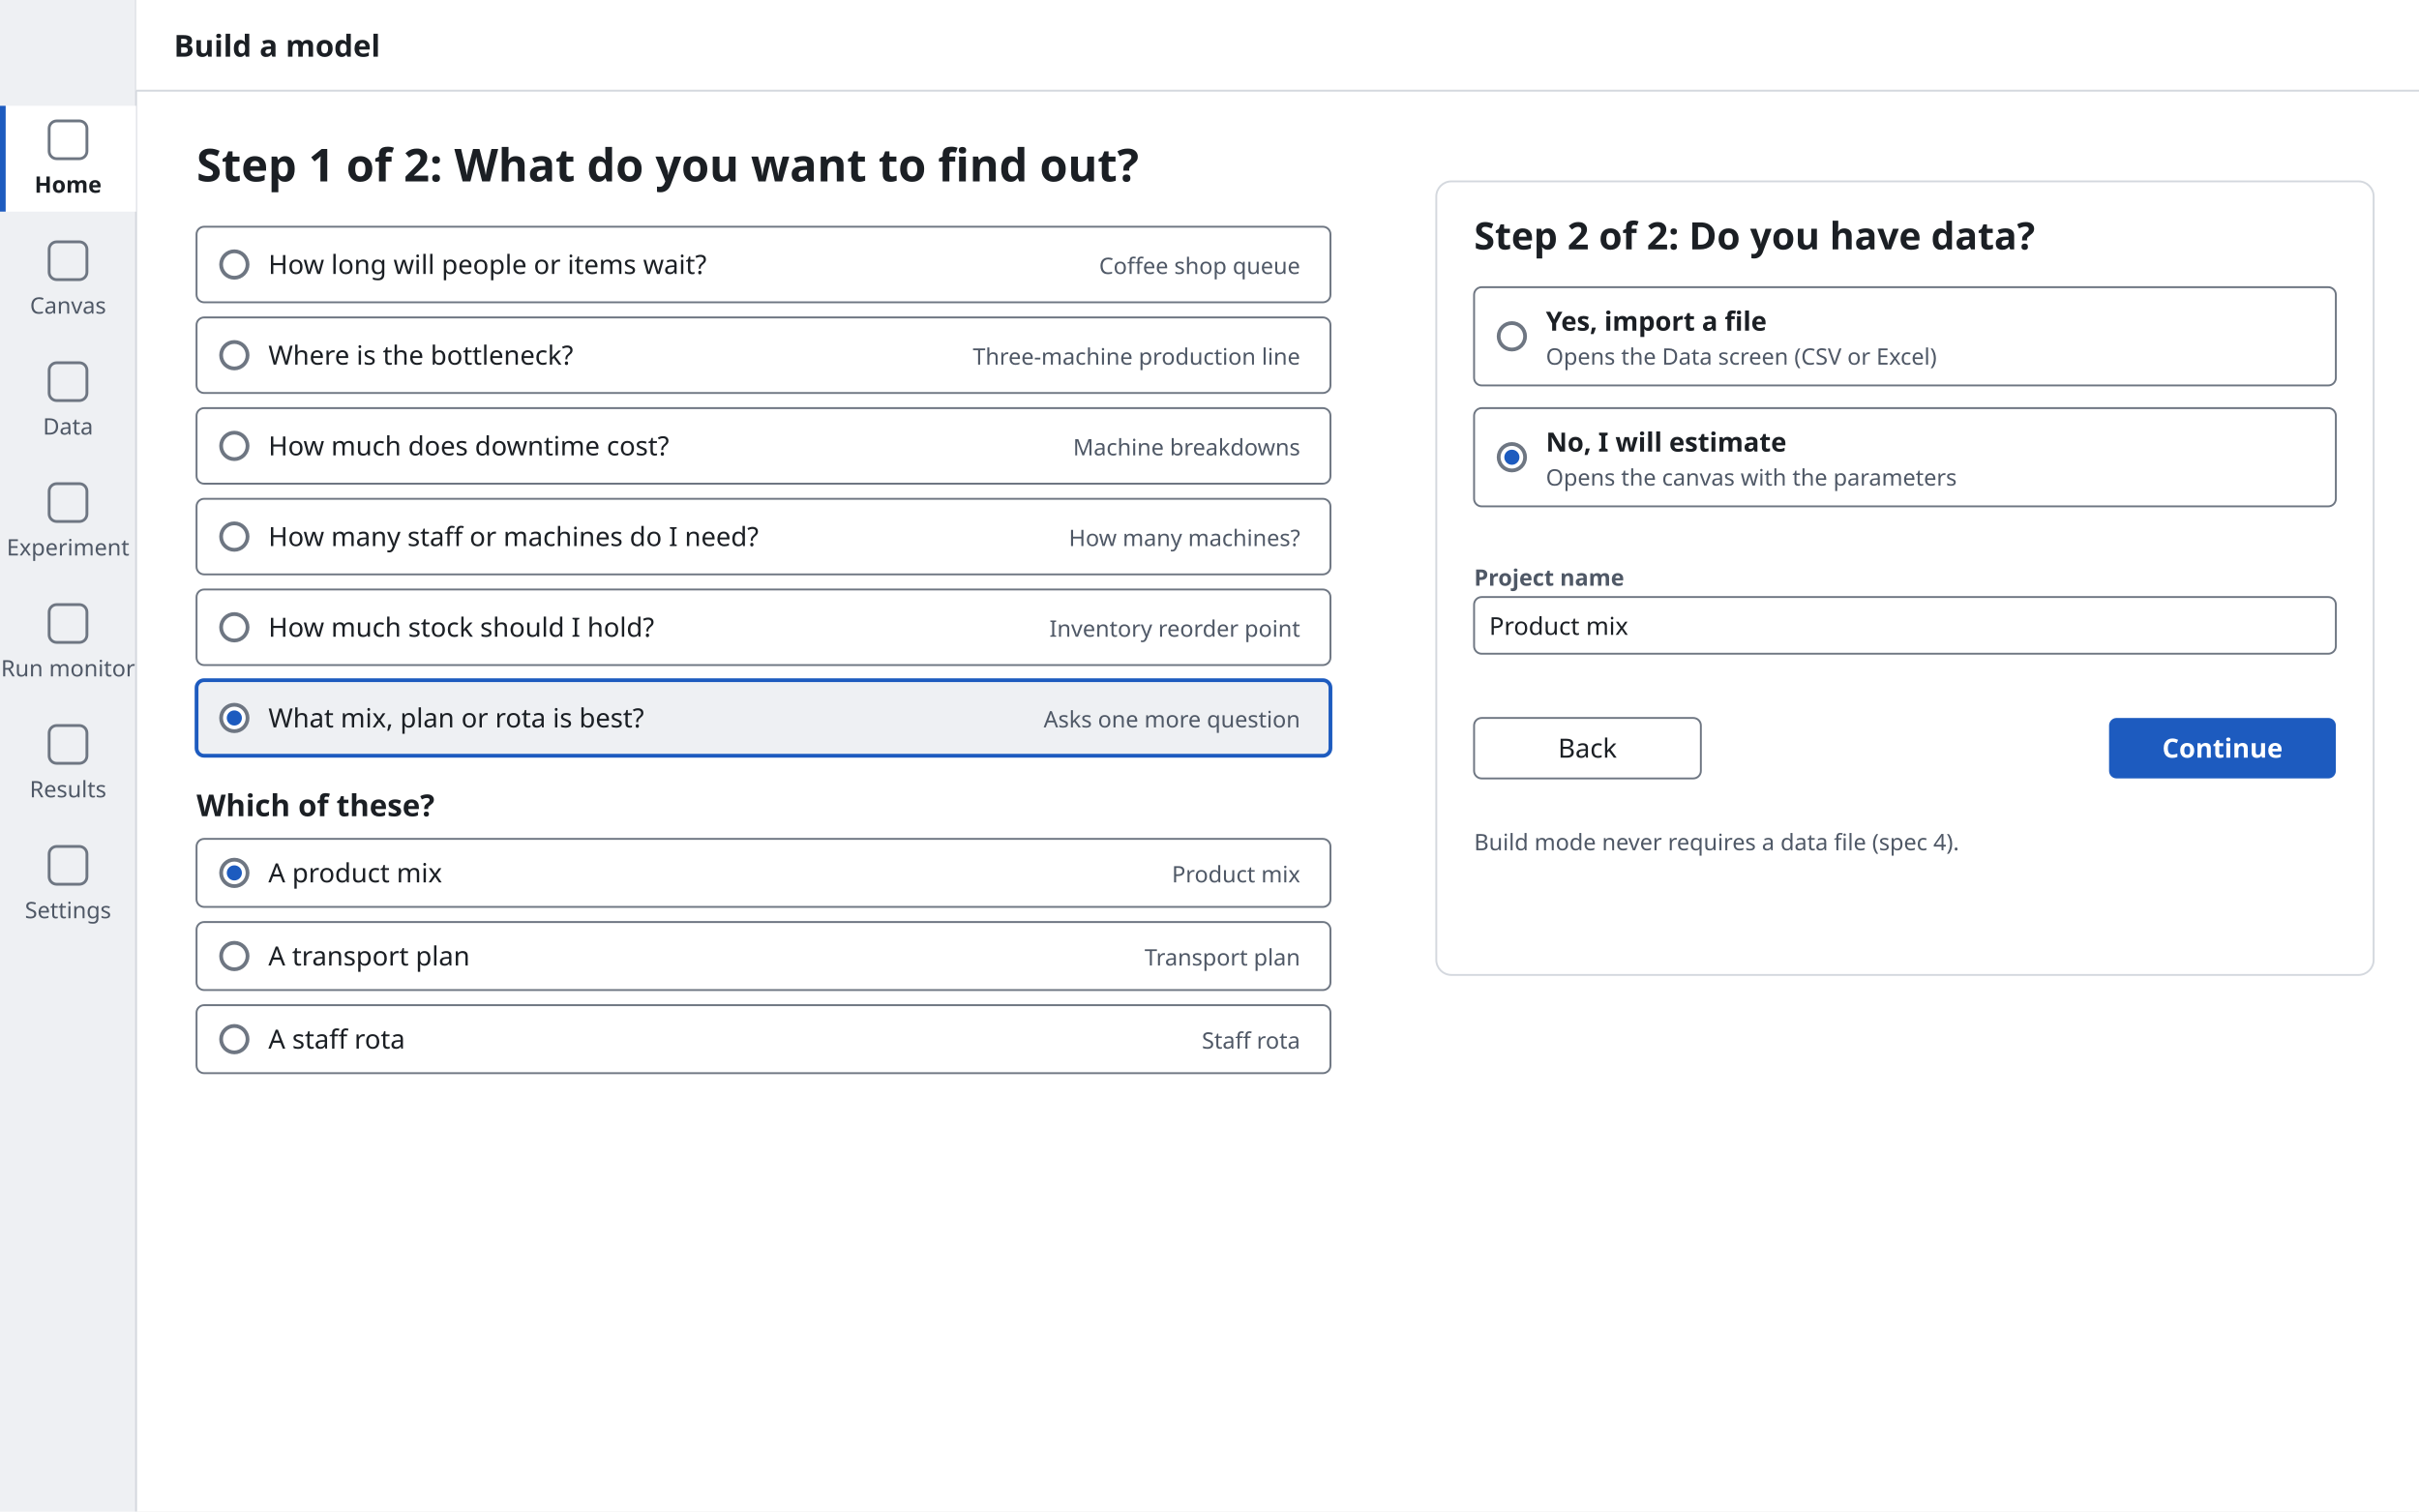
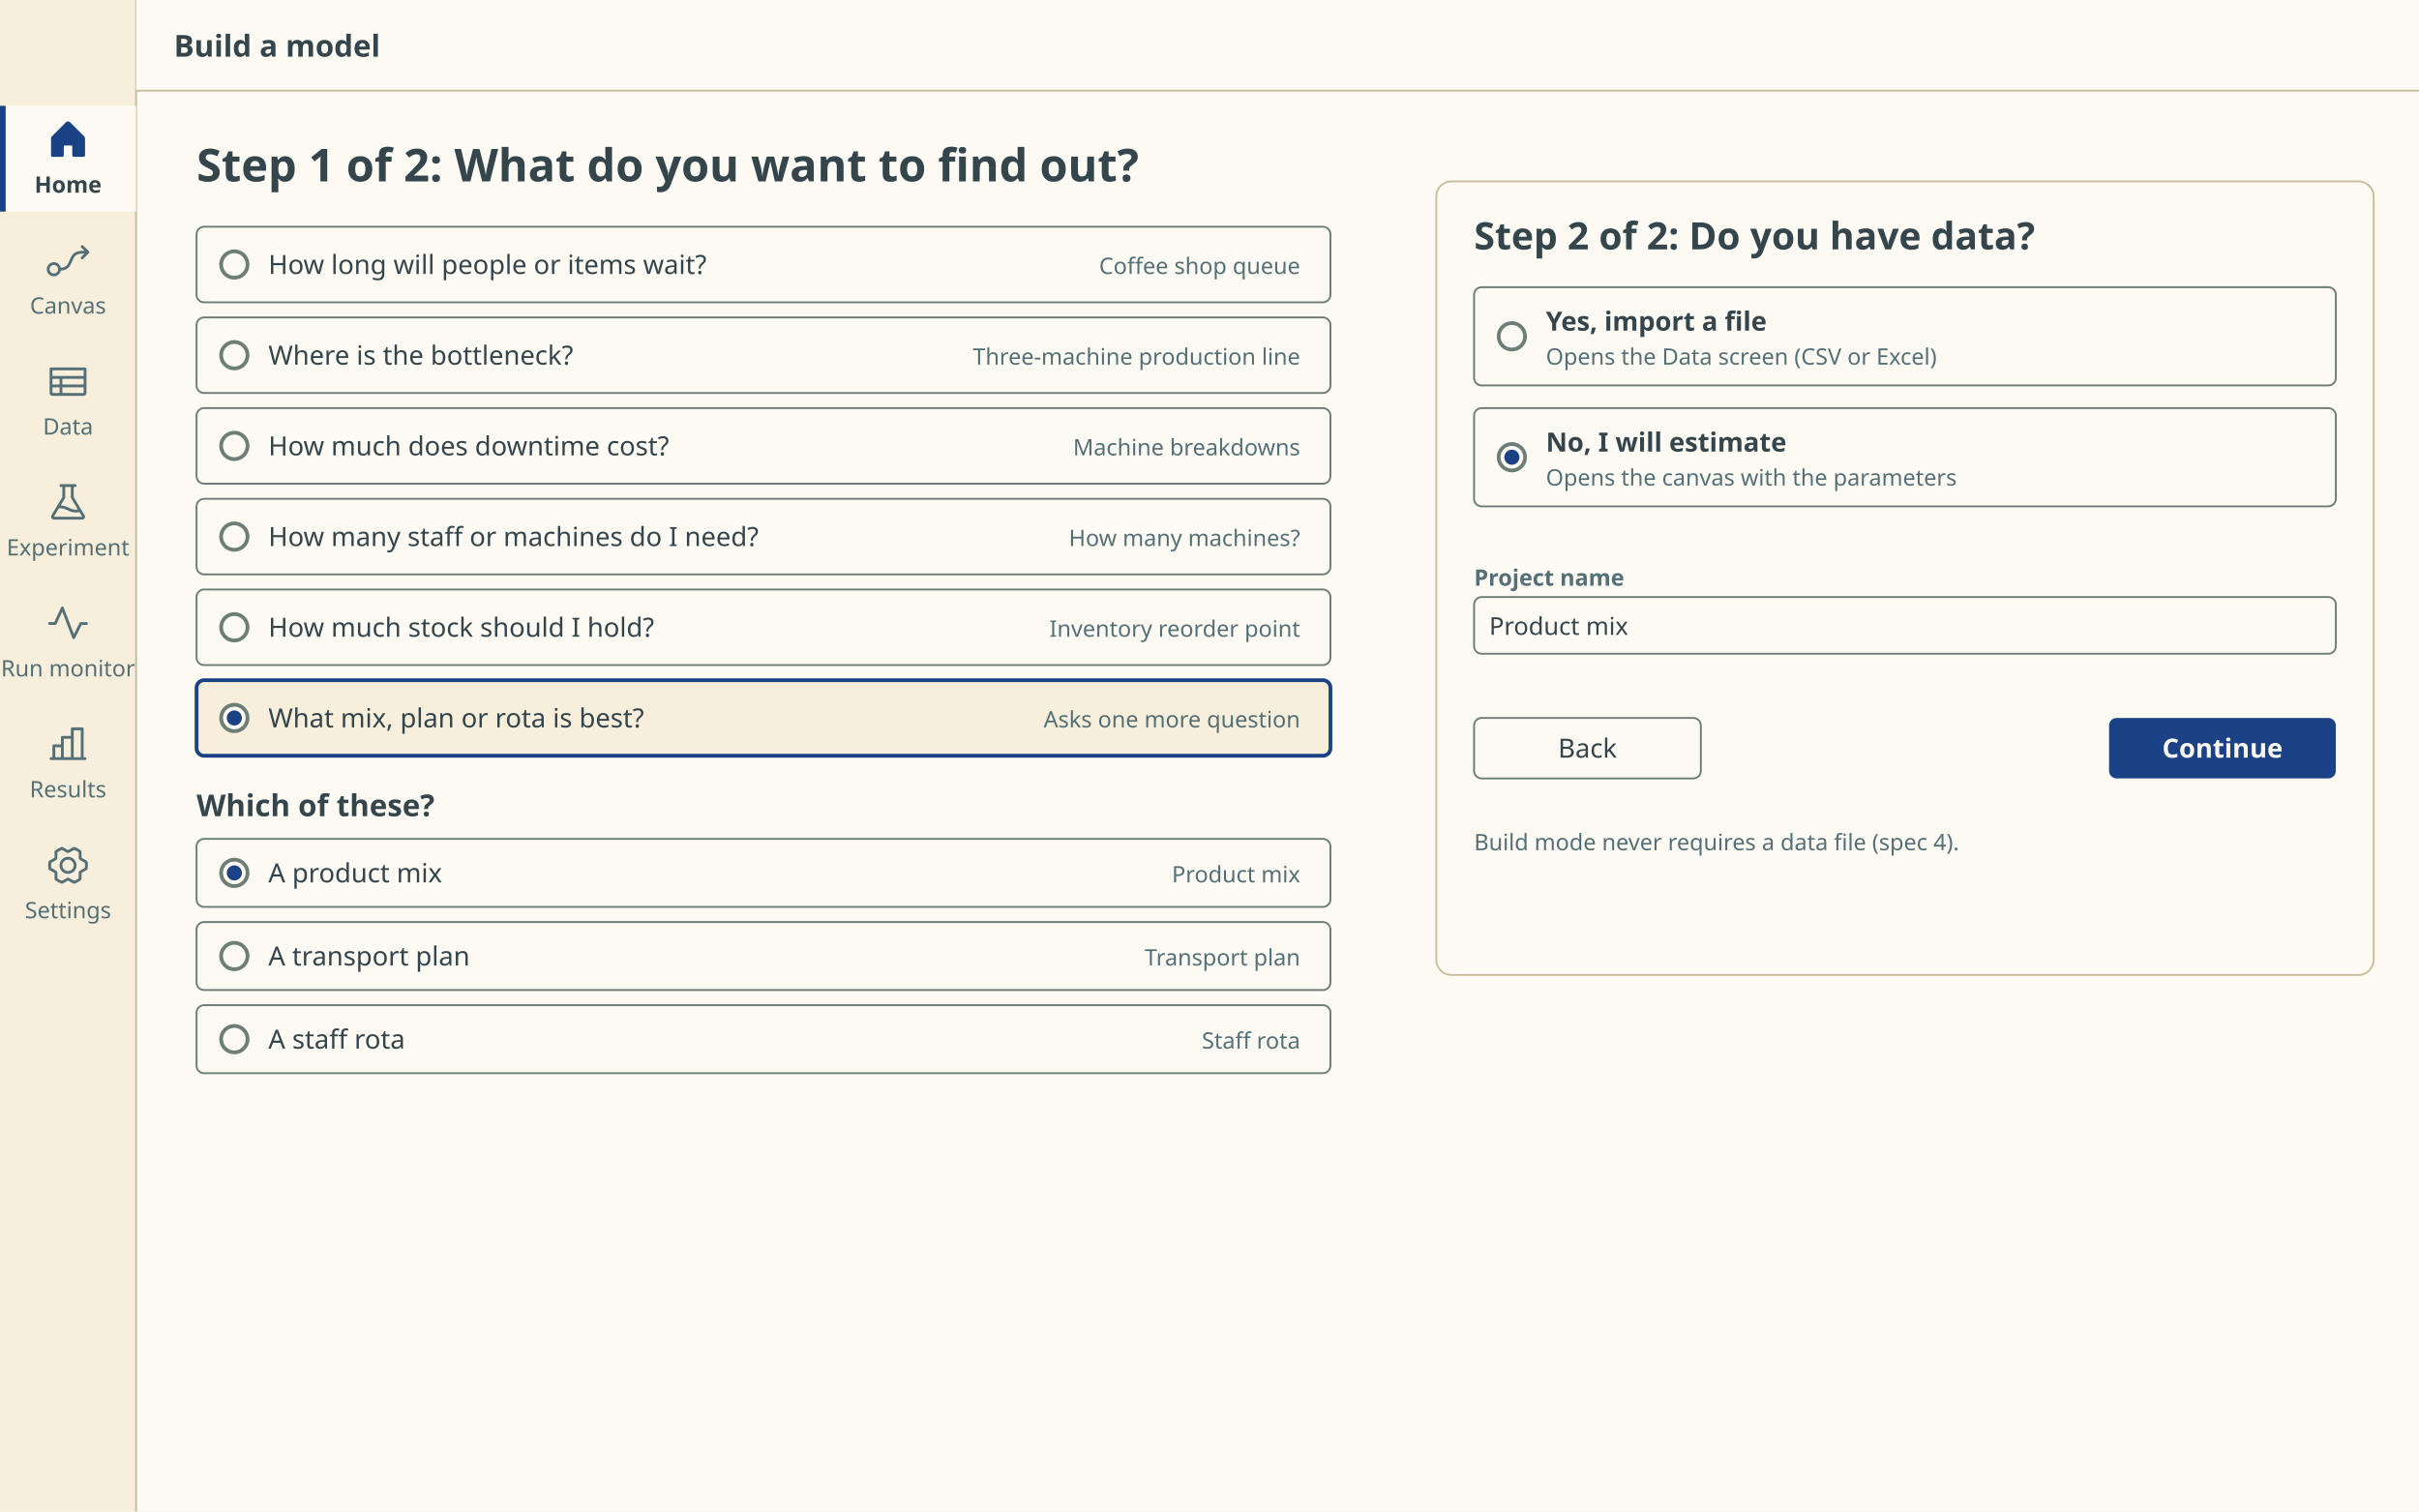
<svg xmlns="http://www.w3.org/2000/svg" width="1280" height="800" viewBox="0 0 1280 800" role="img" aria-labelledby="title desc">
  <defs>
    <marker id="arrow" viewBox="0 0 10 10" refX="9" refY="5" markerWidth="8" markerHeight="8" orient="auto-start-reverse">
-       <path d="M 0 0 L 10 5 L 0 10 z" fill="#5F6773" />
+       <path d="M 0 0 L 10 5 L 0 10 z" fill="#547076" />
    </marker>
    <pattern id="dots" width="16" height="16" patternUnits="userSpaceOnUse">
-       <circle cx="1" cy="1" r="1" fill="#C3C8D0" />
+       <circle cx="1" cy="1" r="1" fill="#BBB49D" />
    </pattern>
  </defs>
-   <rect x="0" y="0" width="1280" height="800" rx="0" fill="#FFFFFF" stroke="none" stroke-width="1" />
-   <rect x="0" y="0" width="72" height="800" rx="0" fill="#EEF0F3" stroke="none" stroke-width="1" />
-   <line x1="72" y1="0" x2="72" y2="800" stroke="#D4D8DE" stroke-width="1" />
-   <rect x="0" y="56" width="72" height="56" rx="0" fill="#FFFFFF" stroke="none" stroke-width="1" />
-   <rect x="0" y="56" width="3" height="56" rx="0" fill="#1D5BBF" stroke="none" stroke-width="1" />
-   <rect x="26" y="64" width="20" height="20" rx="4" fill="none" stroke="#6E7682" stroke-width="1.5" />
-   <text x="36" y="102" font-family="sans-serif" font-size="12" font-weight="600" fill="#1B1F24" text-anchor="middle">Home</text>
-   <rect x="26" y="128" width="20" height="20" rx="4" fill="none" stroke="#6E7682" stroke-width="1.5" />
-   <text x="36" y="166" font-family="sans-serif" font-size="12" font-weight="400" fill="#4F5866" text-anchor="middle">Canvas</text>
-   <rect x="26" y="192" width="20" height="20" rx="4" fill="none" stroke="#6E7682" stroke-width="1.5" />
-   <text x="36" y="230" font-family="sans-serif" font-size="12" font-weight="400" fill="#4F5866" text-anchor="middle">Data</text>
-   <rect x="26" y="256" width="20" height="20" rx="4" fill="none" stroke="#6E7682" stroke-width="1.5" />
-   <text x="36" y="294" font-family="sans-serif" font-size="12" font-weight="400" fill="#4F5866" text-anchor="middle">Experiment</text>
-   <rect x="26" y="320" width="20" height="20" rx="4" fill="none" stroke="#6E7682" stroke-width="1.5" />
-   <text x="36" y="358" font-family="sans-serif" font-size="12" font-weight="400" fill="#4F5866" text-anchor="middle">Run monitor</text>
-   <rect x="26" y="384" width="20" height="20" rx="4" fill="none" stroke="#6E7682" stroke-width="1.5" />
-   <text x="36" y="422" font-family="sans-serif" font-size="12" font-weight="400" fill="#4F5866" text-anchor="middle">Results</text>
-   <rect x="26" y="448" width="20" height="20" rx="4" fill="none" stroke="#6E7682" stroke-width="1.5" />
-   <text x="36" y="486" font-family="sans-serif" font-size="12" font-weight="400" fill="#4F5866" text-anchor="middle">Settings</text>
-   <rect x="72" y="0" width="1208" height="48" rx="0" fill="#FFFFFF" stroke="none" stroke-width="1" />
-   <line x1="72" y1="48" x2="1280" y2="48" stroke="#D4D8DE" stroke-width="1" />
-   <text x="92" y="30" font-family="sans-serif" font-size="16" font-weight="600" fill="#1B1F24" text-anchor="start">Build a model</text>
-   <text x="104" y="96" font-family="sans-serif" font-size="24" font-weight="600" fill="#1B1F24" text-anchor="start">Step 1 of 2: What do you want to find out?</text>
-   <rect x="104" y="120" width="600" height="40" rx="4" fill="#FFFFFF" stroke="#6E7682" stroke-width="1" />
-   <circle cx="124" cy="140" r="7" fill="#FFFFFF" stroke="#6E7682" stroke-width="2" />
-   <text x="142" y="145" font-family="sans-serif" font-size="14" font-weight="400" fill="#1B1F24" text-anchor="start">How long will people or items wait?</text>
-   <text x="688" y="145" font-family="sans-serif" font-size="12" font-weight="400" fill="#4F5866" text-anchor="end">Coffee shop queue</text>
-   <rect x="104" y="168" width="600" height="40" rx="4" fill="#FFFFFF" stroke="#6E7682" stroke-width="1" />
-   <circle cx="124" cy="188" r="7" fill="#FFFFFF" stroke="#6E7682" stroke-width="2" />
-   <text x="142" y="193" font-family="sans-serif" font-size="14" font-weight="400" fill="#1B1F24" text-anchor="start">Where is the bottleneck?</text>
-   <text x="688" y="193" font-family="sans-serif" font-size="12" font-weight="400" fill="#4F5866" text-anchor="end">Three-machine production line</text>
-   <rect x="104" y="216" width="600" height="40" rx="4" fill="#FFFFFF" stroke="#6E7682" stroke-width="1" />
-   <circle cx="124" cy="236" r="7" fill="#FFFFFF" stroke="#6E7682" stroke-width="2" />
-   <text x="142" y="241" font-family="sans-serif" font-size="14" font-weight="400" fill="#1B1F24" text-anchor="start">How much does downtime cost?</text>
-   <text x="688" y="241" font-family="sans-serif" font-size="12" font-weight="400" fill="#4F5866" text-anchor="end">Machine breakdowns</text>
-   <rect x="104" y="264" width="600" height="40" rx="4" fill="#FFFFFF" stroke="#6E7682" stroke-width="1" />
-   <circle cx="124" cy="284" r="7" fill="#FFFFFF" stroke="#6E7682" stroke-width="2" />
-   <text x="142" y="289" font-family="sans-serif" font-size="14" font-weight="400" fill="#1B1F24" text-anchor="start">How many staff or machines do I need?</text>
-   <text x="688" y="289" font-family="sans-serif" font-size="12" font-weight="400" fill="#4F5866" text-anchor="end">How many machines?</text>
-   <rect x="104" y="312" width="600" height="40" rx="4" fill="#FFFFFF" stroke="#6E7682" stroke-width="1" />
-   <circle cx="124" cy="332" r="7" fill="#FFFFFF" stroke="#6E7682" stroke-width="2" />
-   <text x="142" y="337" font-family="sans-serif" font-size="14" font-weight="400" fill="#1B1F24" text-anchor="start">How much stock should I hold?</text>
-   <text x="688" y="337" font-family="sans-serif" font-size="12" font-weight="400" fill="#4F5866" text-anchor="end">Inventory reorder point</text>
-   <rect x="104" y="360" width="600" height="40" rx="4" fill="#EEF0F3" stroke="#1D5BBF" stroke-width="2" />
-   <circle cx="124" cy="380" r="7" fill="#FFFFFF" stroke="#6E7682" stroke-width="2" />
-   <circle cx="124" cy="380" r="4" fill="#1D5BBF" stroke="none" stroke-width="1" />
-   <text x="142" y="385" font-family="sans-serif" font-size="14" font-weight="400" fill="#1B1F24" text-anchor="start">What mix, plan or rota is best?</text>
-   <text x="688" y="385" font-family="sans-serif" font-size="12" font-weight="400" fill="#4F5866" text-anchor="end">Asks one more question</text>
-   <text x="104" y="432" font-family="sans-serif" font-size="16" font-weight="600" fill="#1B1F24" text-anchor="start">Which of these?</text>
-   <rect x="104" y="444" width="600" height="36" rx="4" fill="#FFFFFF" stroke="#6E7682" stroke-width="1" />
-   <circle cx="124" cy="462" r="7" fill="#FFFFFF" stroke="#6E7682" stroke-width="2" />
-   <circle cx="124" cy="462" r="4" fill="#1D5BBF" stroke="none" stroke-width="1" />
-   <text x="142" y="467" font-family="sans-serif" font-size="14" font-weight="400" fill="#1B1F24" text-anchor="start">A product mix</text>
-   <text x="688" y="467" font-family="sans-serif" font-size="12" font-weight="400" fill="#4F5866" text-anchor="end">Product mix</text>
-   <rect x="104" y="488" width="600" height="36" rx="4" fill="#FFFFFF" stroke="#6E7682" stroke-width="1" />
-   <circle cx="124" cy="506" r="7" fill="#FFFFFF" stroke="#6E7682" stroke-width="2" />
-   <text x="142" y="511" font-family="sans-serif" font-size="14" font-weight="400" fill="#1B1F24" text-anchor="start">A transport plan</text>
-   <text x="688" y="511" font-family="sans-serif" font-size="12" font-weight="400" fill="#4F5866" text-anchor="end">Transport plan</text>
-   <rect x="104" y="532" width="600" height="36" rx="4" fill="#FFFFFF" stroke="#6E7682" stroke-width="1" />
-   <circle cx="124" cy="550" r="7" fill="#FFFFFF" stroke="#6E7682" stroke-width="2" />
-   <text x="142" y="555" font-family="sans-serif" font-size="14" font-weight="400" fill="#1B1F24" text-anchor="start">A staff rota</text>
-   <text x="688" y="555" font-family="sans-serif" font-size="12" font-weight="400" fill="#4F5866" text-anchor="end">Staff rota</text>
-   <rect x="760" y="96" width="496" height="420" rx="8" fill="#FFFFFF" stroke="#D4D8DE" stroke-width="1" />
-   <text x="780" y="132" font-family="sans-serif" font-size="20" font-weight="600" fill="#1B1F24" text-anchor="start">Step 2 of 2: Do you have data?</text>
-   <rect x="780" y="152" width="456" height="52" rx="4" fill="#FFFFFF" stroke="#6E7682" stroke-width="1" />
-   <circle cx="800" cy="178" r="7" fill="#FFFFFF" stroke="#6E7682" stroke-width="2" />
-   <text x="818" y="175" font-family="sans-serif" font-size="14" font-weight="600" fill="#1B1F24" text-anchor="start">Yes, import a file</text>
-   <text x="818" y="193" font-family="sans-serif" font-size="12" font-weight="400" fill="#4F5866" text-anchor="start">Opens the Data screen (CSV or Excel)</text>
-   <rect x="780" y="216" width="456" height="52" rx="4" fill="#FFFFFF" stroke="#6E7682" stroke-width="1" />
-   <circle cx="800" cy="242" r="7" fill="#FFFFFF" stroke="#6E7682" stroke-width="2" />
-   <circle cx="800" cy="242" r="4" fill="#1D5BBF" stroke="none" stroke-width="1" />
-   <text x="818" y="239" font-family="sans-serif" font-size="14" font-weight="600" fill="#1B1F24" text-anchor="start">No, I will estimate</text>
-   <text x="818" y="257" font-family="sans-serif" font-size="12" font-weight="400" fill="#4F5866" text-anchor="start">Opens the canvas with the parameters</text>
-   <text x="780" y="310" font-family="sans-serif" font-size="12" font-weight="600" fill="#4F5866" text-anchor="start">Project name</text>
-   <rect x="780" y="316" width="456" height="30" rx="4" fill="#FFFFFF" stroke="#6E7682" stroke-width="1" />
-   <text x="788" y="336" font-family="sans-serif" font-size="13" font-weight="400" fill="#1B1F24" text-anchor="start">Product mix</text>
-   <rect x="780" y="380" width="120" height="32" rx="4" fill="#FFFFFF" stroke="#6E7682" stroke-width="1" />
-   <text x="840.0" y="401.0" font-family="sans-serif" font-size="14" font-weight="400" fill="#1B1F24" text-anchor="middle">Back</text>
-   <rect x="1116" y="380" width="120" height="32" rx="4" fill="#1D5BBF" stroke="none" stroke-width="1" />
-   <text x="1176.0" y="401.0" font-family="sans-serif" font-size="14" font-weight="600" fill="#FFFFFF" text-anchor="middle">Continue</text>
-   <text x="780" y="450" font-family="sans-serif" font-size="12" font-weight="400" fill="#4F5866" text-anchor="start">Build mode never requires a data file (spec 4).</text>
+   <rect x="0" y="0" width="1280" height="800" rx="0" fill="#FDFAF4" stroke="none" stroke-width="1" />
+   <rect x="0" y="0" width="72" height="800" rx="0" fill="#F7EEDC" stroke="none" stroke-width="1" />
+   <line x1="72" y1="0" x2="72" y2="800" stroke="#CABD9E" stroke-width="1" />
+   <rect x="0" y="56" width="72" height="56" rx="0" fill="#FDFAF4" stroke="none" stroke-width="1" />
+   <rect x="0" y="56" width="3" height="56" rx="0" fill="#1C4286" stroke="none" stroke-width="1" />
+   <svg x="24" y="62" width="24" height="24" viewBox="0 0 256 256" aria-hidden="true">
+     <g fill="#1C4286">
+       <path d="M224,120v96a8,8,0,0,1-8,8H160a8,8,0,0,1-8-8V164a4,4,0,0,0-4-4H108a4,4,0,0,0-4,4v52a8,8,0,0,1-8,8H40a8,8,0,0,1-8-8V120a16,16,0,0,1,4.69-11.31l80-80a16,16,0,0,1,22.62,0l80,80A16,16,0,0,1,224,120Z" />
+     </g>
+   </svg>
+   <text x="36" y="102" font-family="sans-serif" font-size="12" font-weight="600" fill="#34454C" text-anchor="middle">Home</text>
+   <svg x="24" y="126" width="24" height="24" viewBox="0 0 256 256" aria-hidden="true">
+     <g fill="#547076">
+       <path d="M245.66,74.34l-32-32a8,8,0,0,0-11.32,11.32L220.69,72H208c-49.33,0-61.05,28.12-71.38,52.92-9.38,22.51-16.92,40.59-49.48,42.84a40,40,0,1,0,.1,16c43.26-2.65,54.34-29.15,64.14-52.69C161.41,107,169.33,88,208,88h12.69l-18.35,18.34a8,8,0,0,0,11.32,11.32l32-32A8,8,0,0,0,245.66,74.34ZM48,200a24,24,0,1,1,24-24A24,24,0,0,1,48,200Z" />
+     </g>
+   </svg>
+   <text x="36" y="166" font-family="sans-serif" font-size="12" font-weight="400" fill="#547076" text-anchor="middle">Canvas</text>
+   <svg x="24" y="190" width="24" height="24" viewBox="0 0 256 256" aria-hidden="true">
+     <g fill="#547076">
+       <path d="M224,48H32a8,8,0,0,0-8,8V192a16,16,0,0,0,16,16H216a16,16,0,0,0,16-16V56A8,8,0,0,0,224,48ZM40,112H80v32H40Zm56,0H216v32H96ZM216,64V96H40V64ZM40,160H80v32H40Zm176,32H96V160H216v32Z" />
+     </g>
+   </svg>
+   <text x="36" y="230" font-family="sans-serif" font-size="12" font-weight="400" fill="#547076" text-anchor="middle">Data</text>
+   <svg x="24" y="254" width="24" height="24" viewBox="0 0 256 256" aria-hidden="true">
+     <g fill="#547076">
+       <path d="M221.69,199.77,160,96.92V40h8a8,8,0,0,0,0-16H88a8,8,0,0,0,0,16h8V96.92L34.31,199.77A16,16,0,0,0,48,224H208a16,16,0,0,0,13.72-24.23ZM110.86,103.25A7.93,7.93,0,0,0,112,99.14V40h32V99.14a7.93,7.93,0,0,0,1.14,4.11L183.36,167c-12,2.37-29.07,1.37-51.75-10.11-15.91-8.05-31.05-12.32-45.22-12.81ZM48,208l28.54-47.58c14.25-1.74,30.31,1.85,47.82,10.72,19,9.61,35,12.88,48,12.88a69.89,69.89,0,0,0,19.55-2.7L208,208Z" />
+     </g>
+   </svg>
+   <text x="36" y="294" font-family="sans-serif" font-size="12" font-weight="400" fill="#547076" text-anchor="middle">Experiment</text>
+   <svg x="24" y="318" width="24" height="24" viewBox="0 0 256 256" aria-hidden="true">
+     <g fill="#547076">
+       <path d="M240,128a8,8,0,0,1-8,8H204.94l-37.78,75.58A8,8,0,0,1,160,216h-.4a8,8,0,0,1-7.08-5.14L95.35,60.76,63.28,131.31A8,8,0,0,1,56,136H24a8,8,0,0,1,0-16H50.85L88.72,36.69a8,8,0,0,1,14.76.46l57.51,151,31.85-63.71A8,8,0,0,1,200,120h32A8,8,0,0,1,240,128Z" />
+     </g>
+   </svg>
+   <text x="36" y="358" font-family="sans-serif" font-size="12" font-weight="400" fill="#547076" text-anchor="middle">Run monitor</text>
+   <svg x="24" y="382" width="24" height="24" viewBox="0 0 256 256" aria-hidden="true">
+     <g fill="#547076">
+       <path d="M224,200h-8V40a8,8,0,0,0-8-8H152a8,8,0,0,0-8,8V80H96a8,8,0,0,0-8,8v40H48a8,8,0,0,0-8,8v64H32a8,8,0,0,0,0,16H224a8,8,0,0,0,0-16ZM160,48h40V200H160ZM104,96h40V200H104ZM56,144H88v56H56Z" />
+     </g>
+   </svg>
+   <text x="36" y="422" font-family="sans-serif" font-size="12" font-weight="400" fill="#547076" text-anchor="middle">Results</text>
+   <svg x="24" y="446" width="24" height="24" viewBox="0 0 256 256" aria-hidden="true">
+     <g fill="#547076">
+       <path d="M128,80a48,48,0,1,0,48,48A48.05,48.05,0,0,0,128,80Zm0,80a32,32,0,1,1,32-32A32,32,0,0,1,128,160Zm109.94-52.79a8,8,0,0,0-3.89-5.4l-29.83-17-.12-33.62a8,8,0,0,0-2.83-6.08,111.91,111.91,0,0,0-36.72-20.67,8,8,0,0,0-6.46.59L128,41.85,97.88,25a8,8,0,0,0-6.47-.6A112.1,112.1,0,0,0,54.73,45.15a8,8,0,0,0-2.83,6.07l-.15,33.65-29.83,17a8,8,0,0,0-3.89,5.4,106.47,106.47,0,0,0,0,41.56,8,8,0,0,0,3.89,5.4l29.83,17,.12,33.62a8,8,0,0,0,2.83,6.08,111.91,111.91,0,0,0,36.72,20.67,8,8,0,0,0,6.46-.59L128,214.15,158.12,231a7.91,7.91,0,0,0,3.9,1,8.09,8.09,0,0,0,2.57-.42,112.1,112.1,0,0,0,36.68-20.73,8,8,0,0,0,2.83-6.07l.15-33.65,29.83-17a8,8,0,0,0,3.89-5.4A106.47,106.47,0,0,0,237.94,107.21Zm-15,34.91-28.57,16.25a8,8,0,0,0-3,3c-.58,1-1.19,2.06-1.81,3.06a7.94,7.94,0,0,0-1.22,4.21l-.15,32.25a95.89,95.89,0,0,1-25.37,14.3L134,199.13a8,8,0,0,0-3.91-1h-.19c-1.21,0-2.43,0-3.64,0a8.08,8.08,0,0,0-4.1,1l-28.84,16.1A96,96,0,0,1,67.88,201l-.11-32.2a8,8,0,0,0-1.22-4.22c-.62-1-1.23-2-1.8-3.06a8.09,8.09,0,0,0-3-3.06l-28.6-16.29a90.49,90.49,0,0,1,0-28.26L61.67,97.63a8,8,0,0,0,3-3c.58-1,1.19-2.06,1.81-3.06a7.94,7.94,0,0,0,1.22-4.21l.15-32.25a95.89,95.89,0,0,1,25.37-14.3L122,56.87a8,8,0,0,0,4.1,1c1.21,0,2.43,0,3.64,0a8.08,8.08,0,0,0,4.1-1l28.84-16.1A96,96,0,0,1,188.12,55l.11,32.2a8,8,0,0,0,1.22,4.22c.62,1,1.23,2,1.8,3.06a8.09,8.09,0,0,0,3,3.06l28.6,16.29A90.49,90.49,0,0,1,222.9,142.12Z" />
+     </g>
+   </svg>
+   <text x="36" y="486" font-family="sans-serif" font-size="12" font-weight="400" fill="#547076" text-anchor="middle">Settings</text>
+   <rect x="72" y="0" width="1208" height="48" rx="0" fill="#FDFAF4" stroke="none" stroke-width="1" />
+   <line x1="72" y1="48" x2="1280" y2="48" stroke="#CABD9E" stroke-width="1" />
+   <text x="92" y="30" font-family="sans-serif" font-size="16" font-weight="600" fill="#34454C" text-anchor="start">Build a model</text>
+   <text x="104" y="96" font-family="sans-serif" font-size="24" font-weight="600" fill="#34454C" text-anchor="start">Step 1 of 2: What do you want to find out?</text>
+   <rect x="104" y="120" width="600" height="40" rx="4" fill="#FDFAF4" stroke="#6D7E77" stroke-width="1" />
+   <circle cx="124" cy="140" r="7" fill="#FDFAF4" stroke="#6D7E77" stroke-width="2" />
+   <text x="142" y="145" font-family="sans-serif" font-size="14" font-weight="400" fill="#34454C" text-anchor="start">How long will people or items wait?</text>
+   <text x="688" y="145" font-family="sans-serif" font-size="12" font-weight="400" fill="#547076" text-anchor="end">Coffee shop queue</text>
+   <rect x="104" y="168" width="600" height="40" rx="4" fill="#FDFAF4" stroke="#6D7E77" stroke-width="1" />
+   <circle cx="124" cy="188" r="7" fill="#FDFAF4" stroke="#6D7E77" stroke-width="2" />
+   <text x="142" y="193" font-family="sans-serif" font-size="14" font-weight="400" fill="#34454C" text-anchor="start">Where is the bottleneck?</text>
+   <text x="688" y="193" font-family="sans-serif" font-size="12" font-weight="400" fill="#547076" text-anchor="end">Three-machine production line</text>
+   <rect x="104" y="216" width="600" height="40" rx="4" fill="#FDFAF4" stroke="#6D7E77" stroke-width="1" />
+   <circle cx="124" cy="236" r="7" fill="#FDFAF4" stroke="#6D7E77" stroke-width="2" />
+   <text x="142" y="241" font-family="sans-serif" font-size="14" font-weight="400" fill="#34454C" text-anchor="start">How much does downtime cost?</text>
+   <text x="688" y="241" font-family="sans-serif" font-size="12" font-weight="400" fill="#547076" text-anchor="end">Machine breakdowns</text>
+   <rect x="104" y="264" width="600" height="40" rx="4" fill="#FDFAF4" stroke="#6D7E77" stroke-width="1" />
+   <circle cx="124" cy="284" r="7" fill="#FDFAF4" stroke="#6D7E77" stroke-width="2" />
+   <text x="142" y="289" font-family="sans-serif" font-size="14" font-weight="400" fill="#34454C" text-anchor="start">How many staff or machines do I need?</text>
+   <text x="688" y="289" font-family="sans-serif" font-size="12" font-weight="400" fill="#547076" text-anchor="end">How many machines?</text>
+   <rect x="104" y="312" width="600" height="40" rx="4" fill="#FDFAF4" stroke="#6D7E77" stroke-width="1" />
+   <circle cx="124" cy="332" r="7" fill="#FDFAF4" stroke="#6D7E77" stroke-width="2" />
+   <text x="142" y="337" font-family="sans-serif" font-size="14" font-weight="400" fill="#34454C" text-anchor="start">How much stock should I hold?</text>
+   <text x="688" y="337" font-family="sans-serif" font-size="12" font-weight="400" fill="#547076" text-anchor="end">Inventory reorder point</text>
+   <rect x="104" y="360" width="600" height="40" rx="4" fill="#F7EEDC" stroke="#1C4286" stroke-width="2" />
+   <circle cx="124" cy="380" r="7" fill="#FDFAF4" stroke="#6D7E77" stroke-width="2" />
+   <circle cx="124" cy="380" r="4" fill="#1C4286" stroke="none" stroke-width="1" />
+   <text x="142" y="385" font-family="sans-serif" font-size="14" font-weight="400" fill="#34454C" text-anchor="start">What mix, plan or rota is best?</text>
+   <text x="688" y="385" font-family="sans-serif" font-size="12" font-weight="400" fill="#547076" text-anchor="end">Asks one more question</text>
+   <text x="104" y="432" font-family="sans-serif" font-size="16" font-weight="600" fill="#34454C" text-anchor="start">Which of these?</text>
+   <rect x="104" y="444" width="600" height="36" rx="4" fill="#FDFAF4" stroke="#6D7E77" stroke-width="1" />
+   <circle cx="124" cy="462" r="7" fill="#FDFAF4" stroke="#6D7E77" stroke-width="2" />
+   <circle cx="124" cy="462" r="4" fill="#1C4286" stroke="none" stroke-width="1" />
+   <text x="142" y="467" font-family="sans-serif" font-size="14" font-weight="400" fill="#34454C" text-anchor="start">A product mix</text>
+   <text x="688" y="467" font-family="sans-serif" font-size="12" font-weight="400" fill="#547076" text-anchor="end">Product mix</text>
+   <rect x="104" y="488" width="600" height="36" rx="4" fill="#FDFAF4" stroke="#6D7E77" stroke-width="1" />
+   <circle cx="124" cy="506" r="7" fill="#FDFAF4" stroke="#6D7E77" stroke-width="2" />
+   <text x="142" y="511" font-family="sans-serif" font-size="14" font-weight="400" fill="#34454C" text-anchor="start">A transport plan</text>
+   <text x="688" y="511" font-family="sans-serif" font-size="12" font-weight="400" fill="#547076" text-anchor="end">Transport plan</text>
+   <rect x="104" y="532" width="600" height="36" rx="4" fill="#FDFAF4" stroke="#6D7E77" stroke-width="1" />
+   <circle cx="124" cy="550" r="7" fill="#FDFAF4" stroke="#6D7E77" stroke-width="2" />
+   <text x="142" y="555" font-family="sans-serif" font-size="14" font-weight="400" fill="#34454C" text-anchor="start">A staff rota</text>
+   <text x="688" y="555" font-family="sans-serif" font-size="12" font-weight="400" fill="#547076" text-anchor="end">Staff rota</text>
+   <rect x="760" y="96" width="496" height="420" rx="8" fill="#FDFAF4" stroke="#CABD9E" stroke-width="1" />
+   <text x="780" y="132" font-family="sans-serif" font-size="20" font-weight="600" fill="#34454C" text-anchor="start">Step 2 of 2: Do you have data?</text>
+   <rect x="780" y="152" width="456" height="52" rx="4" fill="#FDFAF4" stroke="#6D7E77" stroke-width="1" />
+   <circle cx="800" cy="178" r="7" fill="#FDFAF4" stroke="#6D7E77" stroke-width="2" />
+   <text x="818" y="175" font-family="sans-serif" font-size="14" font-weight="600" fill="#34454C" text-anchor="start">Yes, import a file</text>
+   <text x="818" y="193" font-family="sans-serif" font-size="12" font-weight="400" fill="#547076" text-anchor="start">Opens the Data screen (CSV or Excel)</text>
+   <rect x="780" y="216" width="456" height="52" rx="4" fill="#FDFAF4" stroke="#6D7E77" stroke-width="1" />
+   <circle cx="800" cy="242" r="7" fill="#FDFAF4" stroke="#6D7E77" stroke-width="2" />
+   <circle cx="800" cy="242" r="4" fill="#1C4286" stroke="none" stroke-width="1" />
+   <text x="818" y="239" font-family="sans-serif" font-size="14" font-weight="600" fill="#34454C" text-anchor="start">No, I will estimate</text>
+   <text x="818" y="257" font-family="sans-serif" font-size="12" font-weight="400" fill="#547076" text-anchor="start">Opens the canvas with the parameters</text>
+   <text x="780" y="310" font-family="sans-serif" font-size="12" font-weight="600" fill="#547076" text-anchor="start">Project name</text>
+   <rect x="780" y="316" width="456" height="30" rx="4" fill="#FDFAF4" stroke="#6D7E77" stroke-width="1" />
+   <text x="788" y="336" font-family="sans-serif" font-size="13" font-weight="400" fill="#34454C" text-anchor="start">Product mix</text>
+   <rect x="780" y="380" width="120" height="32" rx="4" fill="#FDFAF4" stroke="#6D7E77" stroke-width="1" />
+   <text x="840.0" y="401.0" font-family="sans-serif" font-size="14" font-weight="400" fill="#34454C" text-anchor="middle">Back</text>
+   <rect x="1116" y="380" width="120" height="32" rx="4" fill="#1C4286" stroke="none" stroke-width="1" />
+   <text x="1176.0" y="401.0" font-family="sans-serif" font-size="14" font-weight="600" fill="#FDFAF4" text-anchor="middle">Continue</text>
+   <text x="780" y="450" font-family="sans-serif" font-size="12" font-weight="400" fill="#547076" text-anchor="start">Build mode never requires a data file (spec 4).</text>
</svg>
